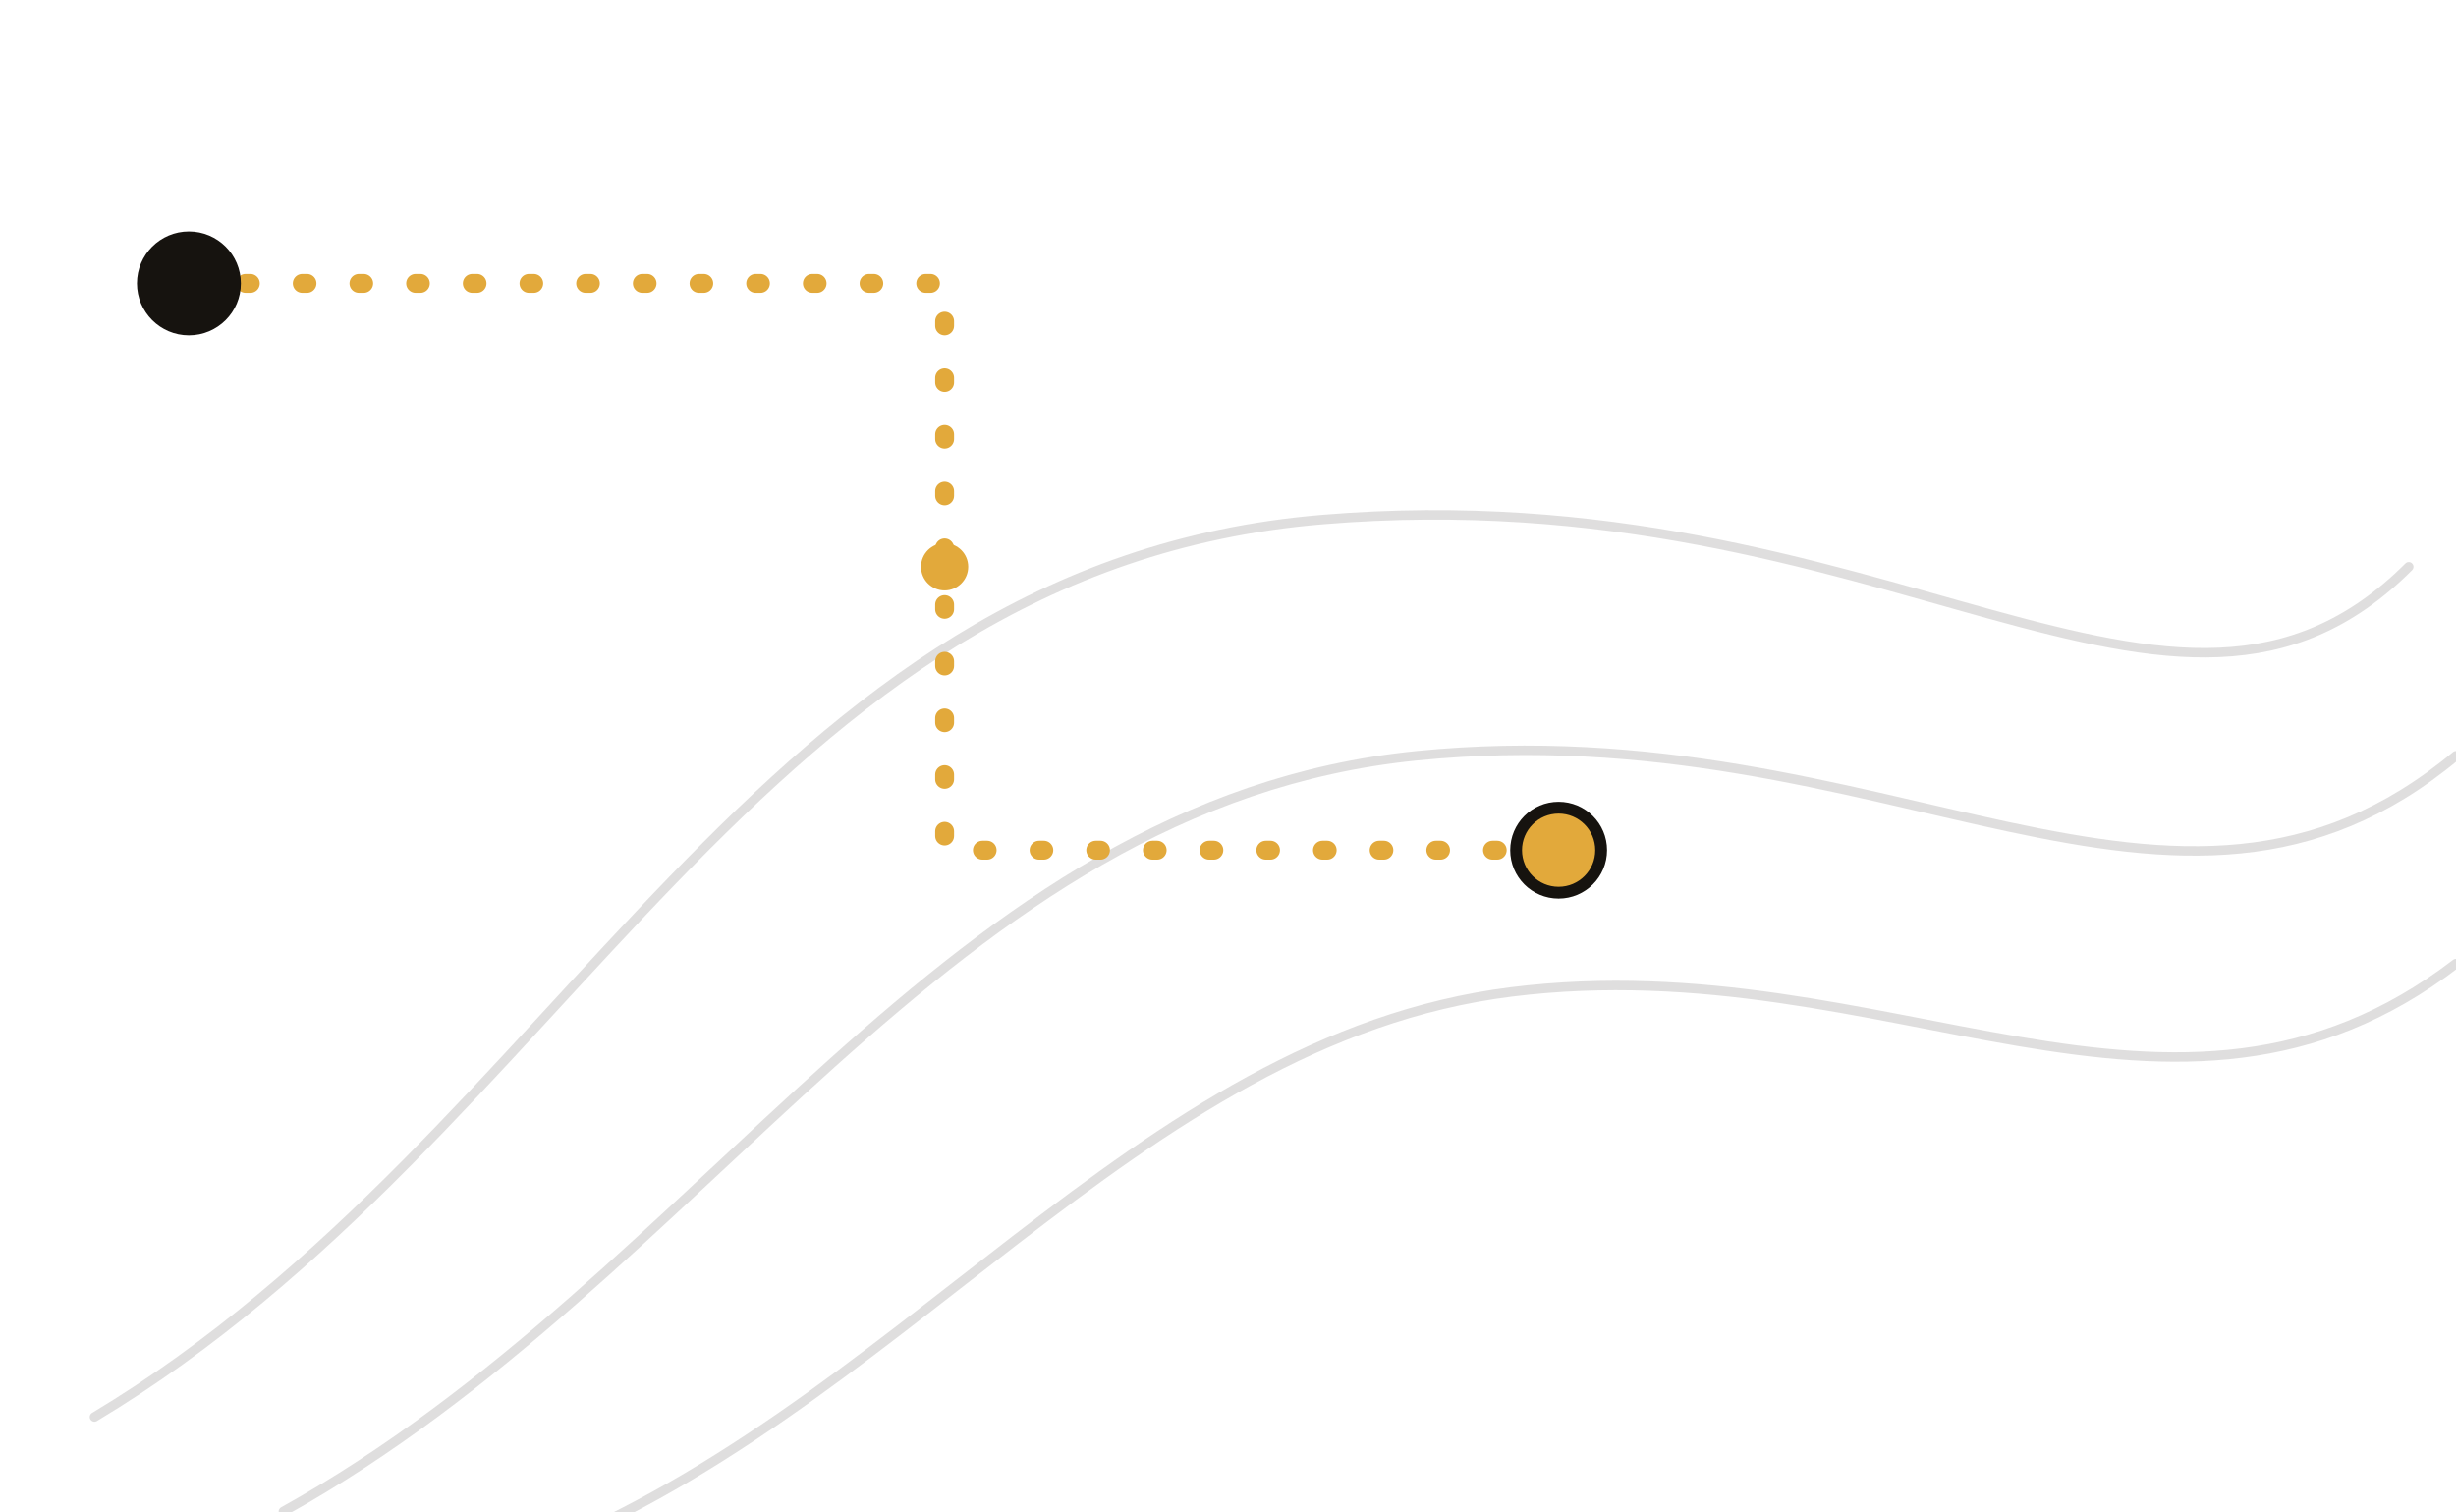
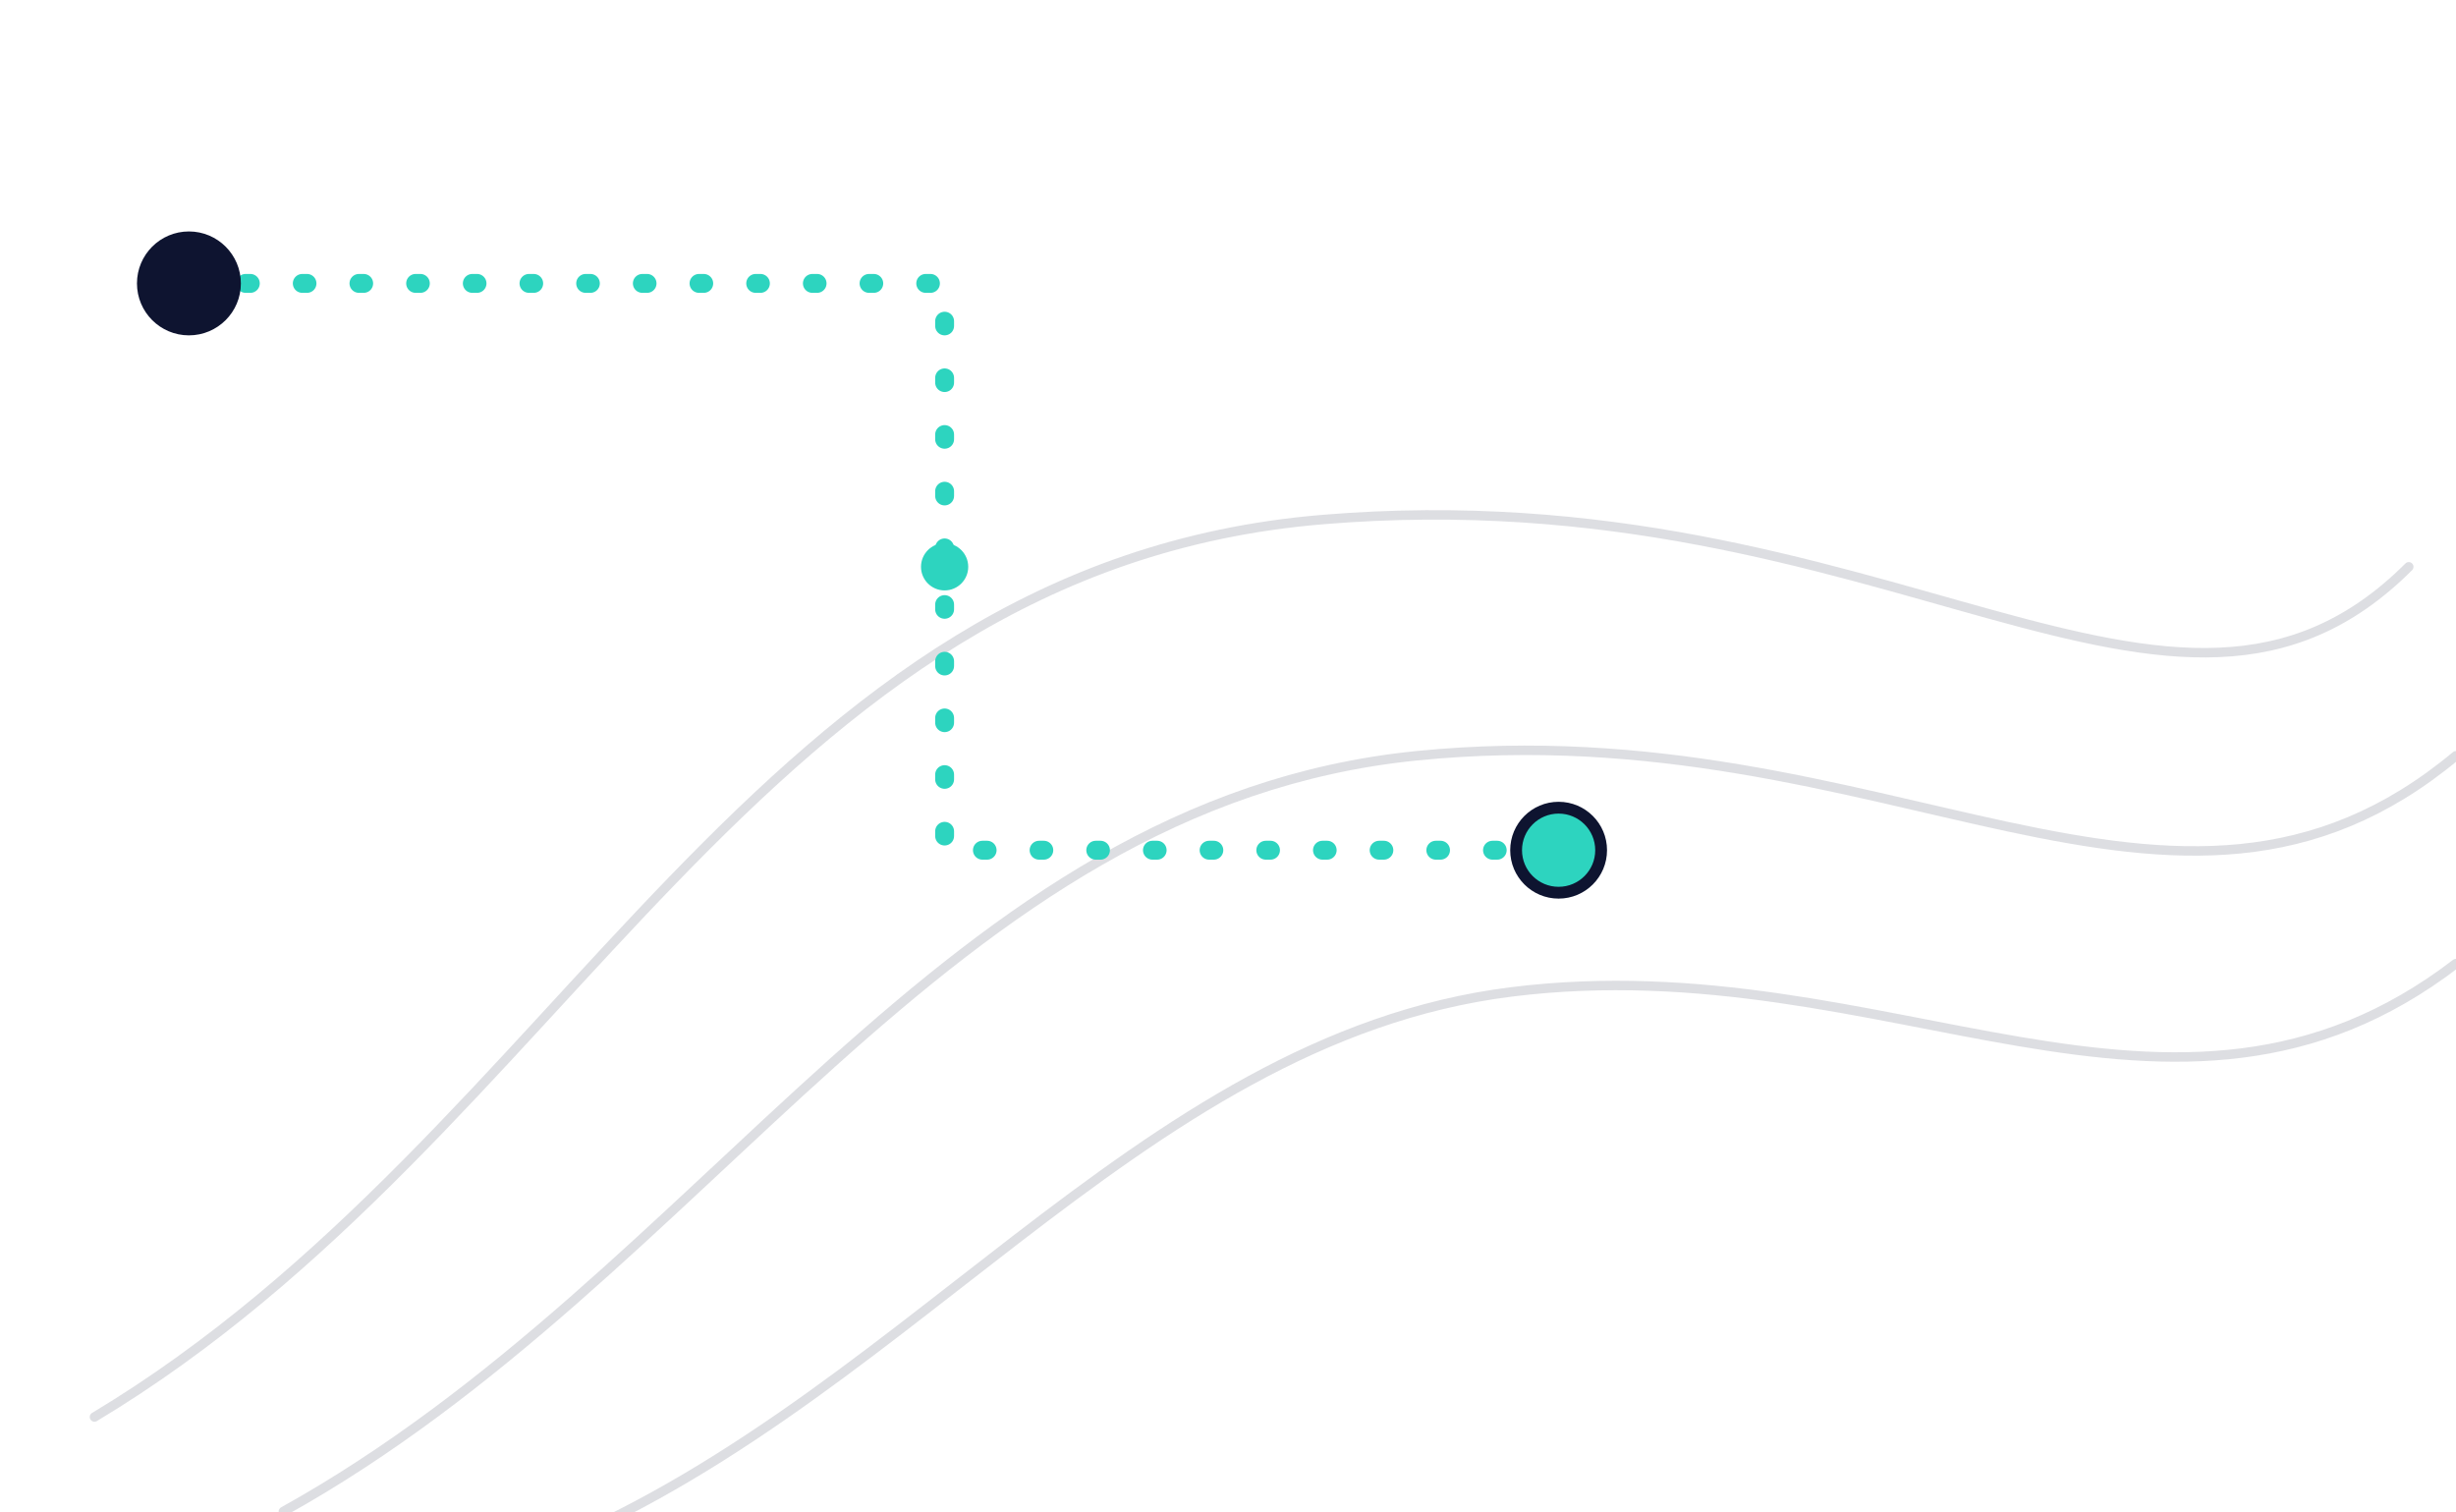
<svg xmlns="http://www.w3.org/2000/svg" viewBox="0 0 520 320" aria-hidden="true">
-   <g fill="none" stroke="#16130F" stroke-opacity=".14" stroke-width="2" stroke-linecap="round">
+   <g fill="none" stroke="#0E1430" stroke-opacity=".14" stroke-width="2" stroke-linecap="round">
    <path d="M20 300C120 240 160 120 280 110s180 60 230 10" />
    <path d="M60 320C150 270 200 170 300 160s160 50 220 0" />
    <path d="M110 330C190 300 240 220 320 210s140 40 200-6" />
  </g>
-   <path d="M40 60H200V180H330" fill="none" stroke="#E2A93B" stroke-width="4" stroke-linecap="round" stroke-linejoin="round" stroke-dasharray="1 11" />
-   <circle cx="40" cy="60" r="11" fill="#16130F" />
-   <circle cx="330" cy="180" r="9" fill="#E2A93B" stroke="#16130F" stroke-width="2.5" />
-   <circle cx="200" cy="120" r="5" fill="#E2A93B" />
+   <path d="M40 60H200V180H330" fill="none" stroke="#2DD4BF" stroke-width="4" stroke-linecap="round" stroke-linejoin="round" stroke-dasharray="1 11" />
+   <circle cx="40" cy="60" r="11" fill="#0E1430" />
+   <circle cx="330" cy="180" r="9" fill="#2DD4BF" stroke="#0E1430" stroke-width="2.5" />
+   <circle cx="200" cy="120" r="5" fill="#2DD4BF" />
</svg>
